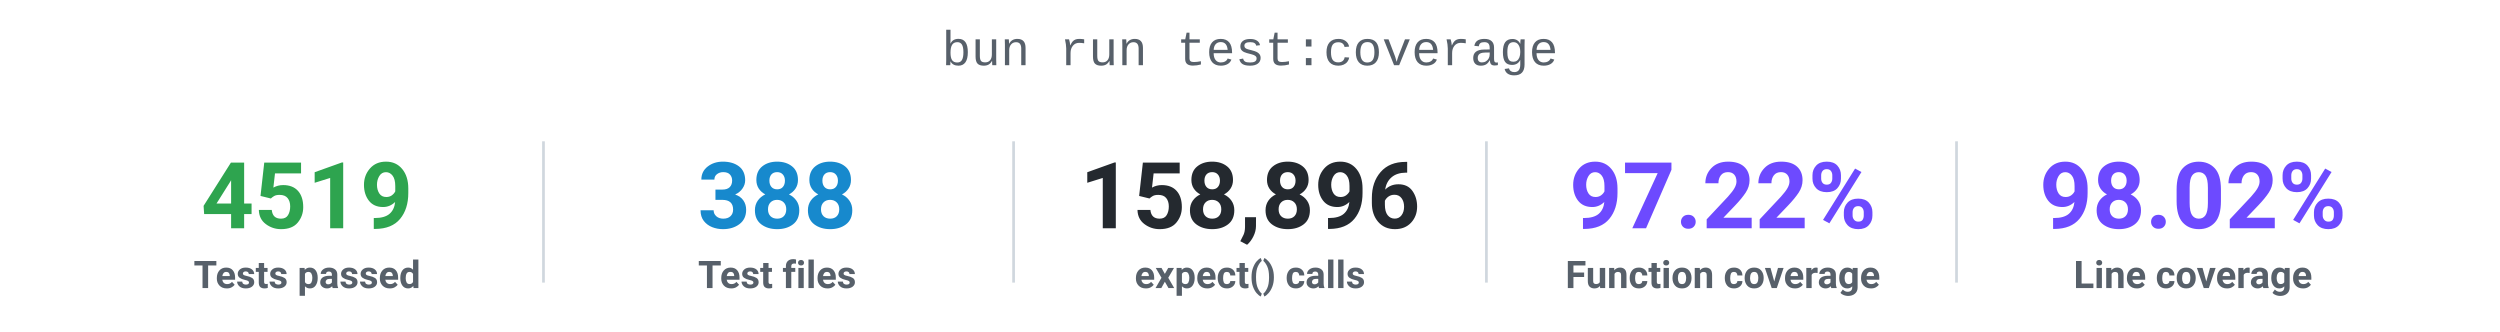
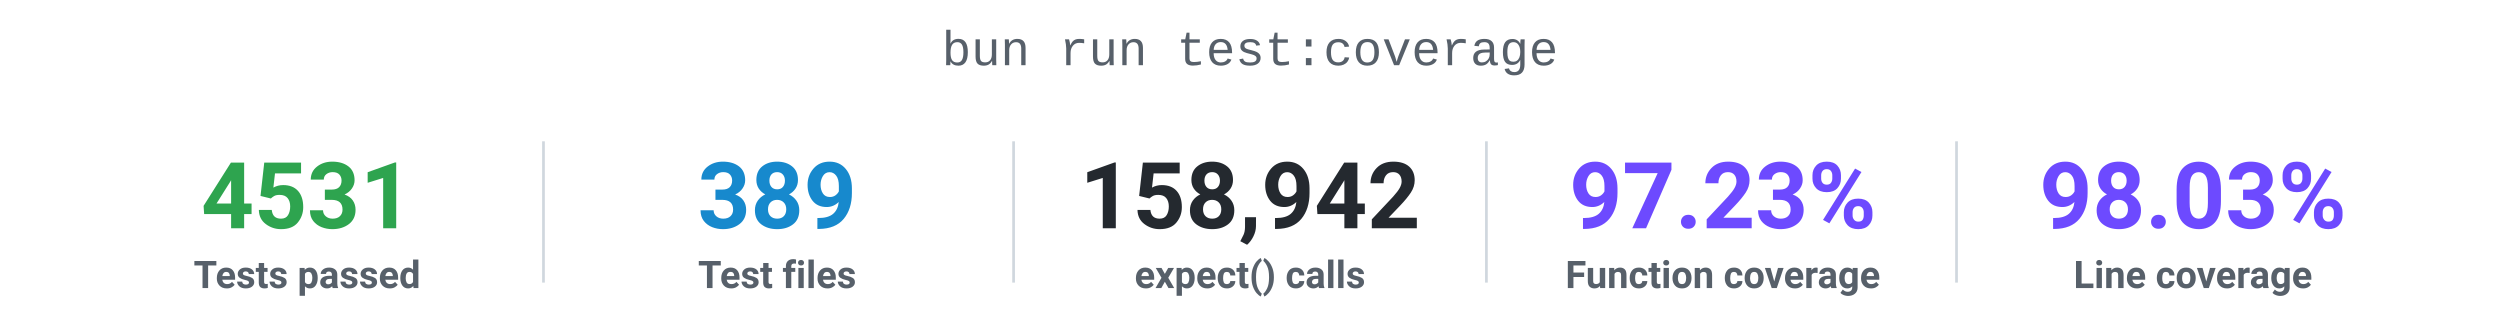
- <svg xmlns="http://www.w3.org/2000/svg" viewBox="0 0 920 122" width="920" height="122" role="img" aria-label="bun run test:coverage — 4519 tests passed, 388 test files, 158,896 expect() calls, 97.22% function coverage, 98.02% line coverage">
+ <svg xmlns="http://www.w3.org/2000/svg" viewBox="0 0 920 122" width="920" height="122" role="img" aria-label="bun run test:coverage — 4531 tests passed, 389 test files, 158,942 expect() calls, 97.23% function coverage, 98.03% line coverage">
  <style>
    .cmd { font-family: ui-monospace, SFMono-Regular, 'SF Mono', Menlo, Consolas, 'Liberation Mono', monospace; font-weight: 500; font-size: 18px; }
    .val { font-family: system-ui, -apple-system, BlinkMacSystemFont, 'Segoe UI', Roboto, sans-serif; font-weight: 700; font-size: 34px; }
    .lbl { font-family: system-ui, -apple-system, BlinkMacSystemFont, 'Segoe UI', Roboto, sans-serif; font-weight: 600; font-size: 14px; }
  </style>
  <text x="460" y="24" text-anchor="middle" class="cmd" fill="#57606a">bun run test:coverage</text>
  <line x1="200" y1="52" x2="200" y2="104" stroke="#d0d7de" stroke-width="1" />
  <line x1="373" y1="52" x2="373" y2="104" stroke="#d0d7de" stroke-width="1" />
  <line x1="547" y1="52" x2="547" y2="104" stroke="#d0d7de" stroke-width="1" />
  <line x1="720" y1="52" x2="720" y2="104" stroke="#d0d7de" stroke-width="1" />
-   <text x="113" y="84" text-anchor="middle" class="val" fill="#2ea44f">4519</text>
+   <text x="113" y="84" text-anchor="middle" class="val" fill="#2ea44f">4531</text>
  <text x="113" y="106" text-anchor="middle" class="lbl" fill="#57606a">Tests passed</text>
-   <text x="286" y="84" text-anchor="middle" class="val" fill="#1789cd">388</text>
+   <text x="286" y="84" text-anchor="middle" class="val" fill="#1789cd">389</text>
  <text x="286" y="106" text-anchor="middle" class="lbl" fill="#57606a">Test files</text>
-   <text x="460" y="84" text-anchor="middle" class="val" fill="#24292f">158,896</text>
+   <text x="460" y="84" text-anchor="middle" class="val" fill="#24292f">158,942</text>
  <text x="460" y="106" text-anchor="middle" class="lbl" fill="#57606a">expect() calls</text>
-   <text x="634" y="84" text-anchor="middle" class="val" fill="#6d4aff">97.22%</text>
+   <text x="634" y="84" text-anchor="middle" class="val" fill="#6d4aff">97.23%</text>
  <text x="634" y="106" text-anchor="middle" class="lbl" fill="#57606a">Function coverage</text>
-   <text x="807" y="84" text-anchor="middle" class="val" fill="#6d4aff">98.02%</text>
+   <text x="807" y="84" text-anchor="middle" class="val" fill="#6d4aff">98.03%</text>
  <text x="807" y="106" text-anchor="middle" class="lbl" fill="#57606a">Line coverage</text>
</svg>
